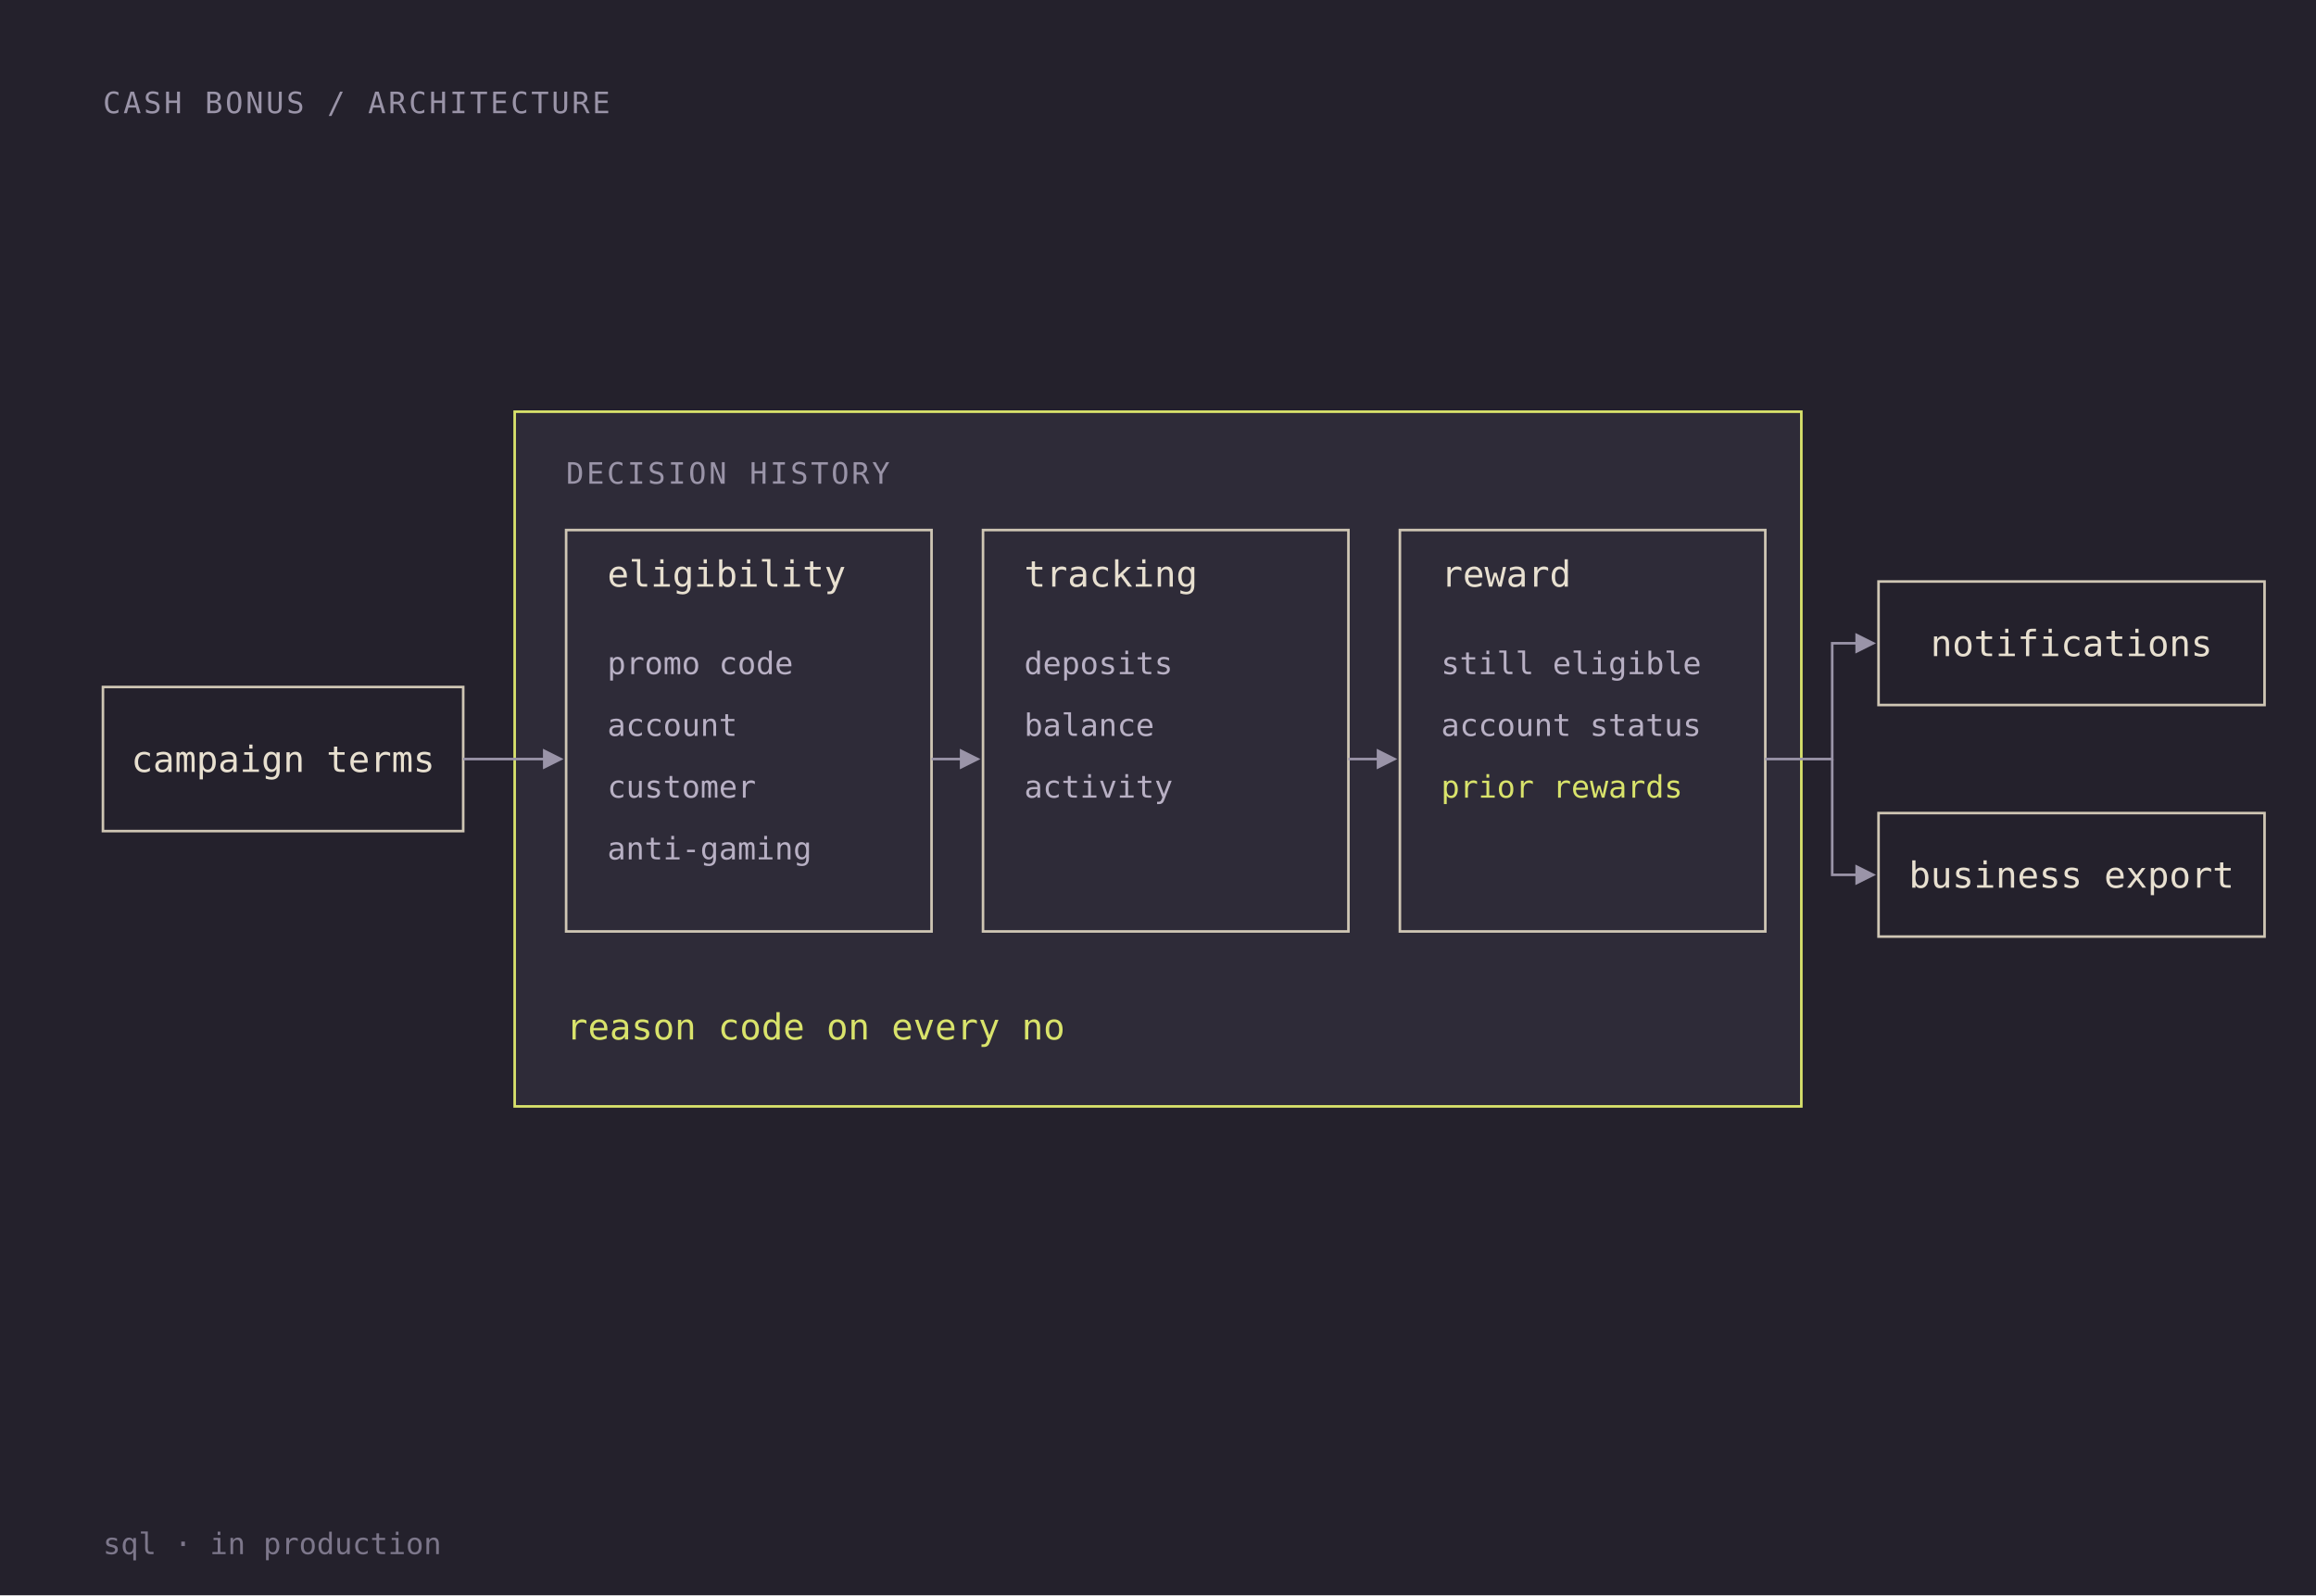
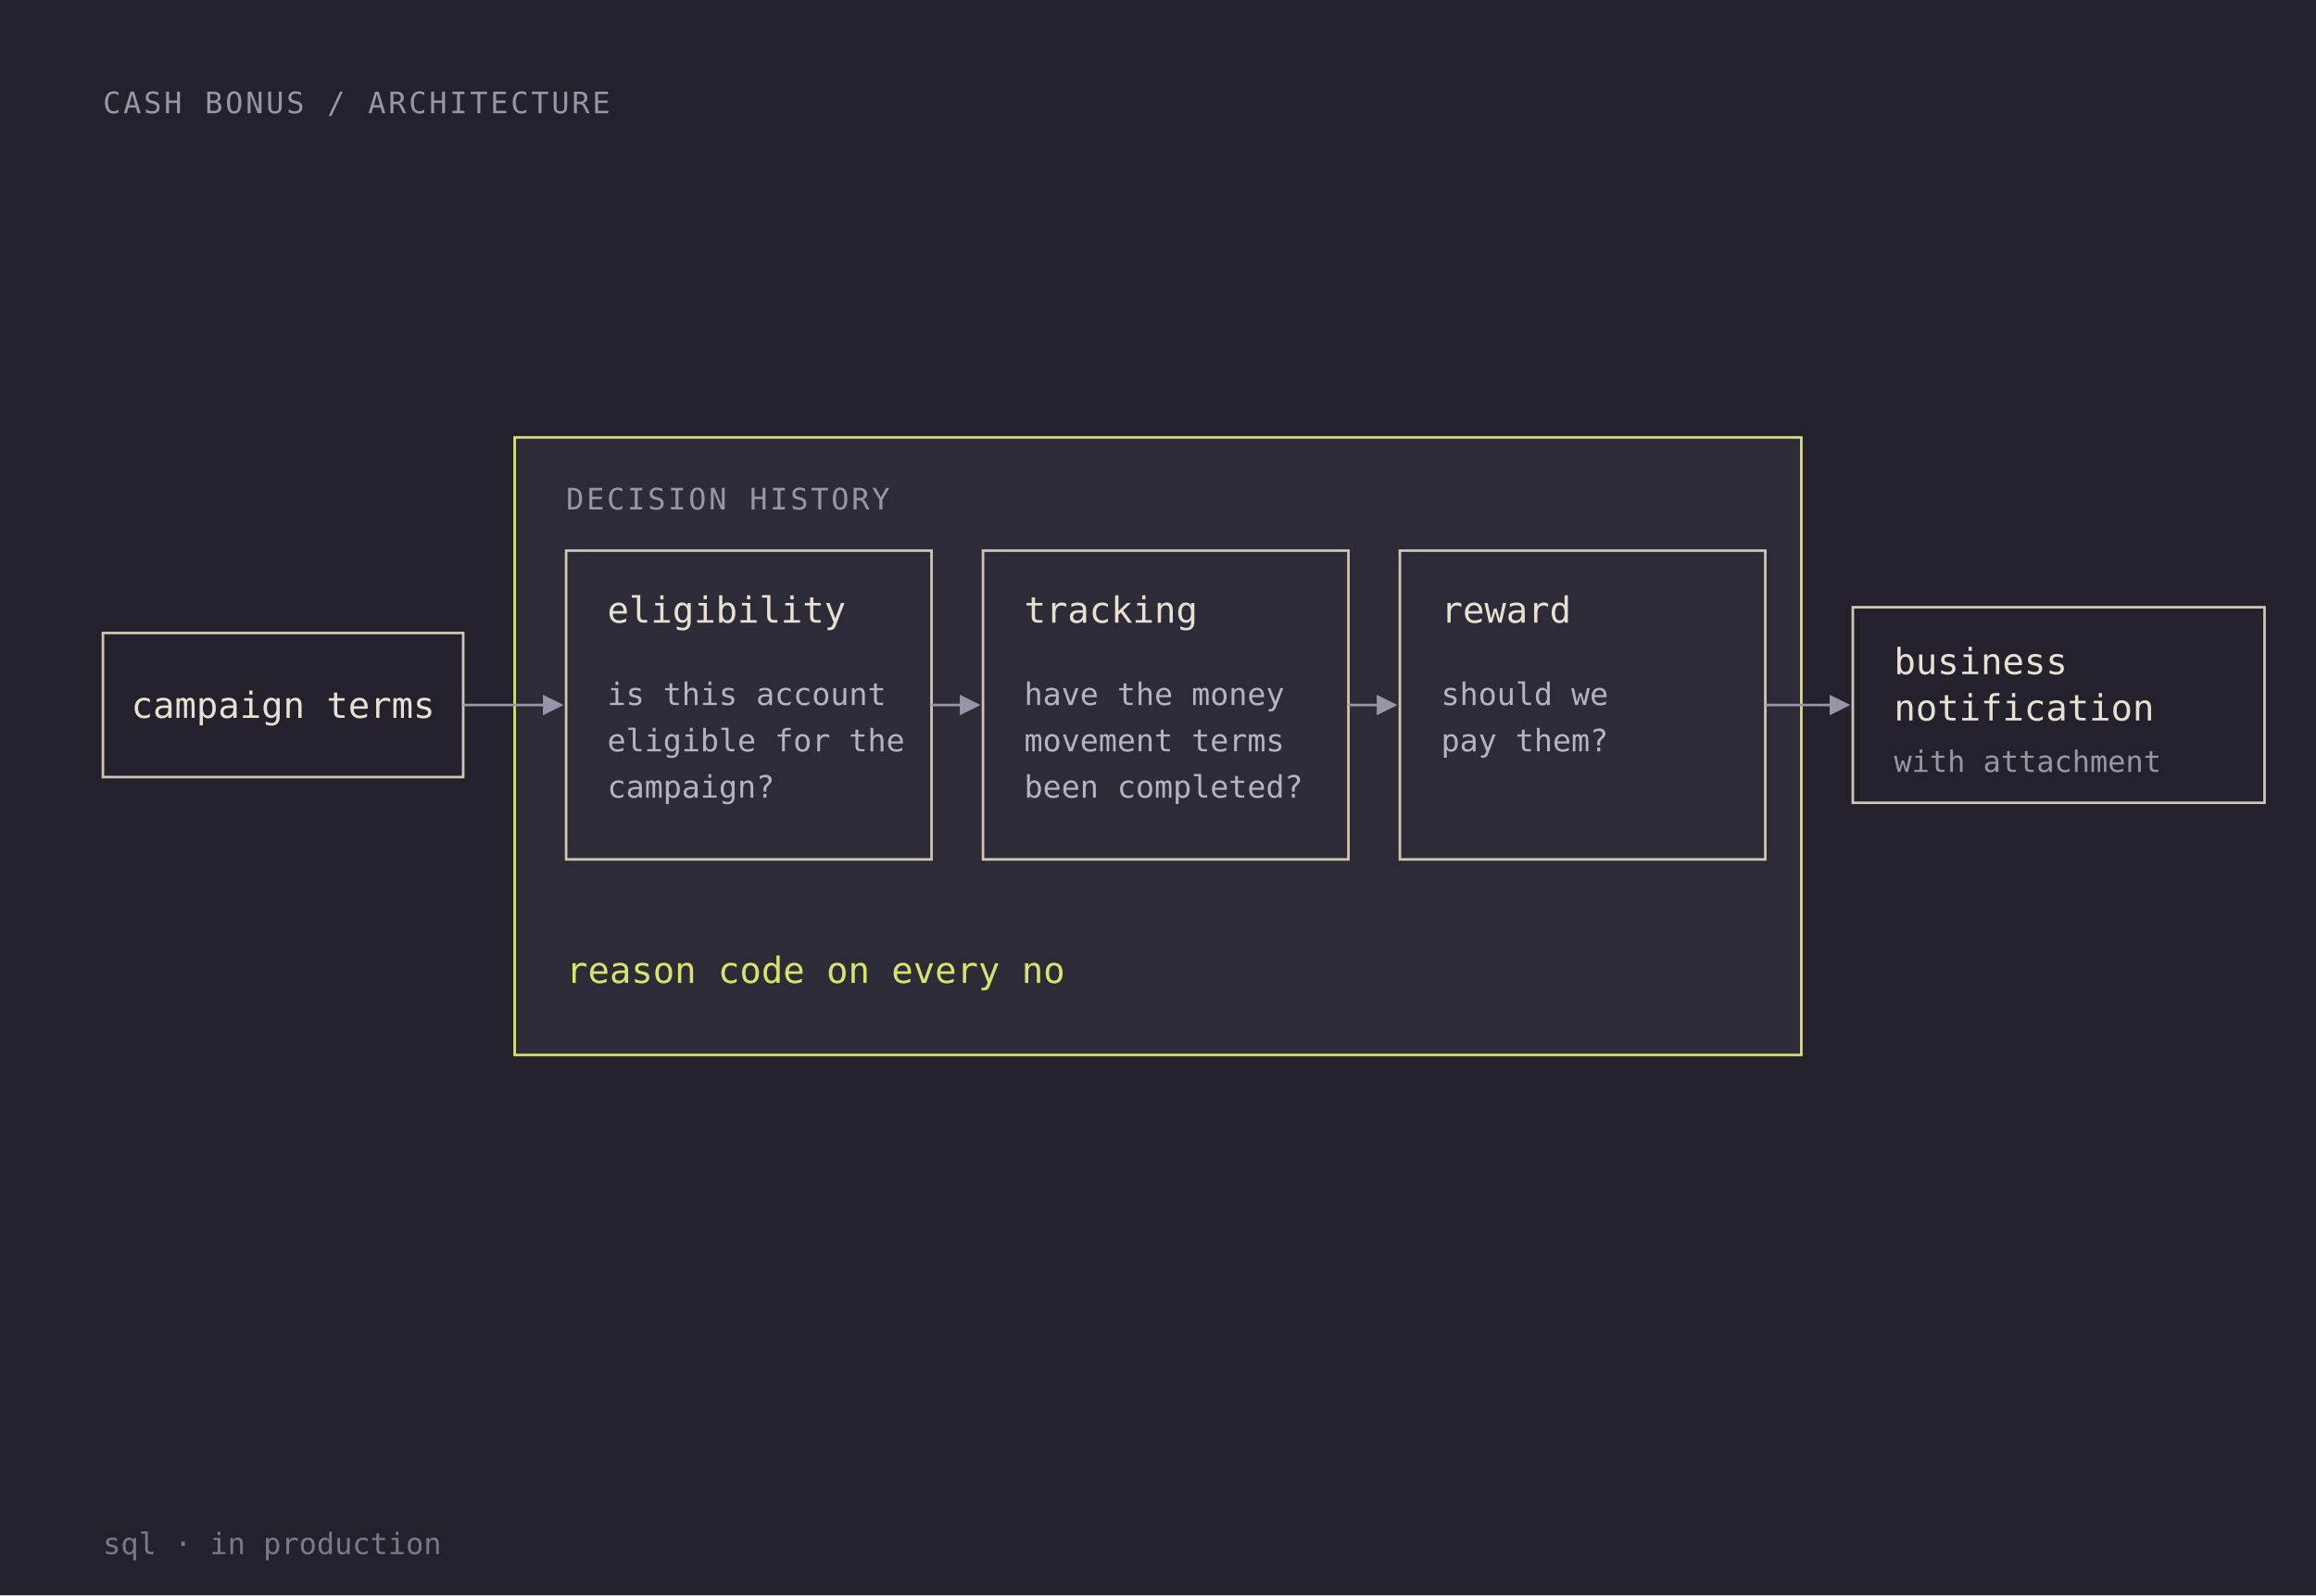
- <svg xmlns="http://www.w3.org/2000/svg" viewBox="0 0 900 620" role="img" aria-label="Cash Bonus architecture: campaign terms feed three stages. Eligibility checks the promo code, account, customer and anti-gaming rules. Tracking checks deposits, balance and activity. Reward re-checks eligibility, account status and prior rewards right before paying. Every failed check records a reason code. Accounts that pass drive customer notifications and the business export of rewards to pay.">
+ <svg xmlns="http://www.w3.org/2000/svg" viewBox="0 0 900 620" role="img" aria-label="Cash Bonus architecture: campaign terms feed three stages. Eligibility asks whether the account is eligible for the campaign. Tracking asks whether the money movement terms have been completed. Reward asks whether to pay. Every no records a reason code. Accounts to pay go to the business as a notification with an attachment.">
  <defs>
    <marker id="arrow" viewBox="0 0 8 8" refX="7" refY="4" markerWidth="8" markerHeight="8" orient="auto-start-reverse">
      <path d="M0,0 L8,4 L0,8 z" fill="#9a94a8" />
    </marker>
    <style>
      .mono { font-family: "IBM Plex Mono", "JetBrains Mono", ui-monospace, monospace; }
      .label { font-size: 14px; fill: #e8e0d0; }
      .sec { font-size: 11.5px; fill: #9a94a8; }
-       .item { font-size: 12px; fill: #b8b0c4; }
+       .q { font-size: 12px; fill: #b8b0c4; }
      .accent { fill: #d9e36b; }
      .muted { fill: #7d778b; }
      .box { fill: none; stroke: #cfc6b4; stroke-width: 1; }
      .hi { fill: #2e2b38; stroke: #d9e36b; stroke-width: 1; }
      .line { fill: none; stroke: #9a94a8; stroke-width: 1; }
    </style>
  </defs>
  <rect width="900" height="620" fill="#24212c" />
  <text x="40" y="44" class="mono sec" letter-spacing="1">CASH BONUS / ARCHITECTURE</text>
-   <rect x="200" y="160" width="500" height="270" class="hi" />
-   <text x="220" y="188" class="mono sec" letter-spacing="1">DECISION HISTORY</text>
-   <rect x="220" y="206" width="142" height="156" class="box" />
-   <text x="236" y="228" class="mono label">eligibility</text>
-   <text x="236" y="262" class="mono item">promo code</text>
-   <text x="236" y="286" class="mono item">account</text>
-   <text x="236" y="310" class="mono item">customer</text>
-   <text x="236" y="334" class="mono item">anti-gaming</text>
-   <rect x="382" y="206" width="142" height="156" class="box" />
-   <text x="398" y="228" class="mono label">tracking</text>
-   <text x="398" y="262" class="mono item">deposits</text>
-   <text x="398" y="286" class="mono item">balance</text>
-   <text x="398" y="310" class="mono item">activity</text>
-   <rect x="544" y="206" width="142" height="156" class="box" />
-   <text x="560" y="228" class="mono label">reward</text>
-   <text x="560" y="262" class="mono item">still eligible</text>
-   <text x="560" y="286" class="mono item">account status</text>
-   <text x="560" y="310" class="mono item accent">prior rewards</text>
-   <text x="220" y="404" class="mono accent" font-size="14">reason code on every no</text>
-   <rect x="40" y="267" width="140" height="56" class="box" />
-   <text x="110" y="300" text-anchor="middle" class="mono label">campaign terms</text>
-   <path d="M180 295 H218" class="line" marker-end="url(#arrow)" />
-   <path d="M362 295 H380" class="line" marker-end="url(#arrow)" />
-   <path d="M524 295 H542" class="line" marker-end="url(#arrow)" />
-   <path d="M686 295 H712 V250 H728" class="line" marker-end="url(#arrow)" />
-   <path d="M712 295 V340 H728" class="line" marker-end="url(#arrow)" />
-   <rect x="730" y="226" width="150" height="48" class="box" />
-   <text x="805" y="255" text-anchor="middle" class="mono label">notifications</text>
-   <rect x="730" y="316" width="150" height="48" class="box" />
-   <text x="805" y="345" text-anchor="middle" class="mono label">business export</text>
+   <rect x="200" y="170" width="500" height="240" class="hi" />
+   <text x="220" y="198" class="mono sec" letter-spacing="1">DECISION HISTORY</text>
+   <rect x="220" y="214" width="142" height="120" class="box" />
+   <text x="236" y="242" class="mono label">eligibility</text>
+   <text x="236" y="274" class="mono q">is this account</text>
+   <text x="236" y="292" class="mono q">eligible for the</text>
+   <text x="236" y="310" class="mono q">campaign?</text>
+   <rect x="382" y="214" width="142" height="120" class="box" />
+   <text x="398" y="242" class="mono label">tracking</text>
+   <text x="398" y="274" class="mono q">have the money</text>
+   <text x="398" y="292" class="mono q">movement terms</text>
+   <text x="398" y="310" class="mono q">been completed?</text>
+   <rect x="544" y="214" width="142" height="120" class="box" />
+   <text x="560" y="242" class="mono label">reward</text>
+   <text x="560" y="274" class="mono q">should we</text>
+   <text x="560" y="292" class="mono q">pay them?</text>
+   <text x="220" y="382" class="mono accent" font-size="14">reason code on every no</text>
+   <rect x="40" y="246" width="140" height="56" class="box" />
+   <text x="110" y="279" text-anchor="middle" class="mono label">campaign terms</text>
+   <path d="M180 274 H218" class="line" marker-end="url(#arrow)" />
+   <path d="M362 274 H380" class="line" marker-end="url(#arrow)" />
+   <path d="M524 274 H542" class="line" marker-end="url(#arrow)" />
+   <path d="M686 274 H718" class="line" marker-end="url(#arrow)" />
+   <rect x="720" y="236" width="160" height="76" class="box" />
+   <text x="736" y="262" class="mono label">business</text>
+   <text x="736" y="280" class="mono label">notification</text>
+   <text x="736" y="300" class="mono sec">with attachment</text>
  <text x="40" y="604" class="mono sec muted">sql · in production</text>
</svg>
